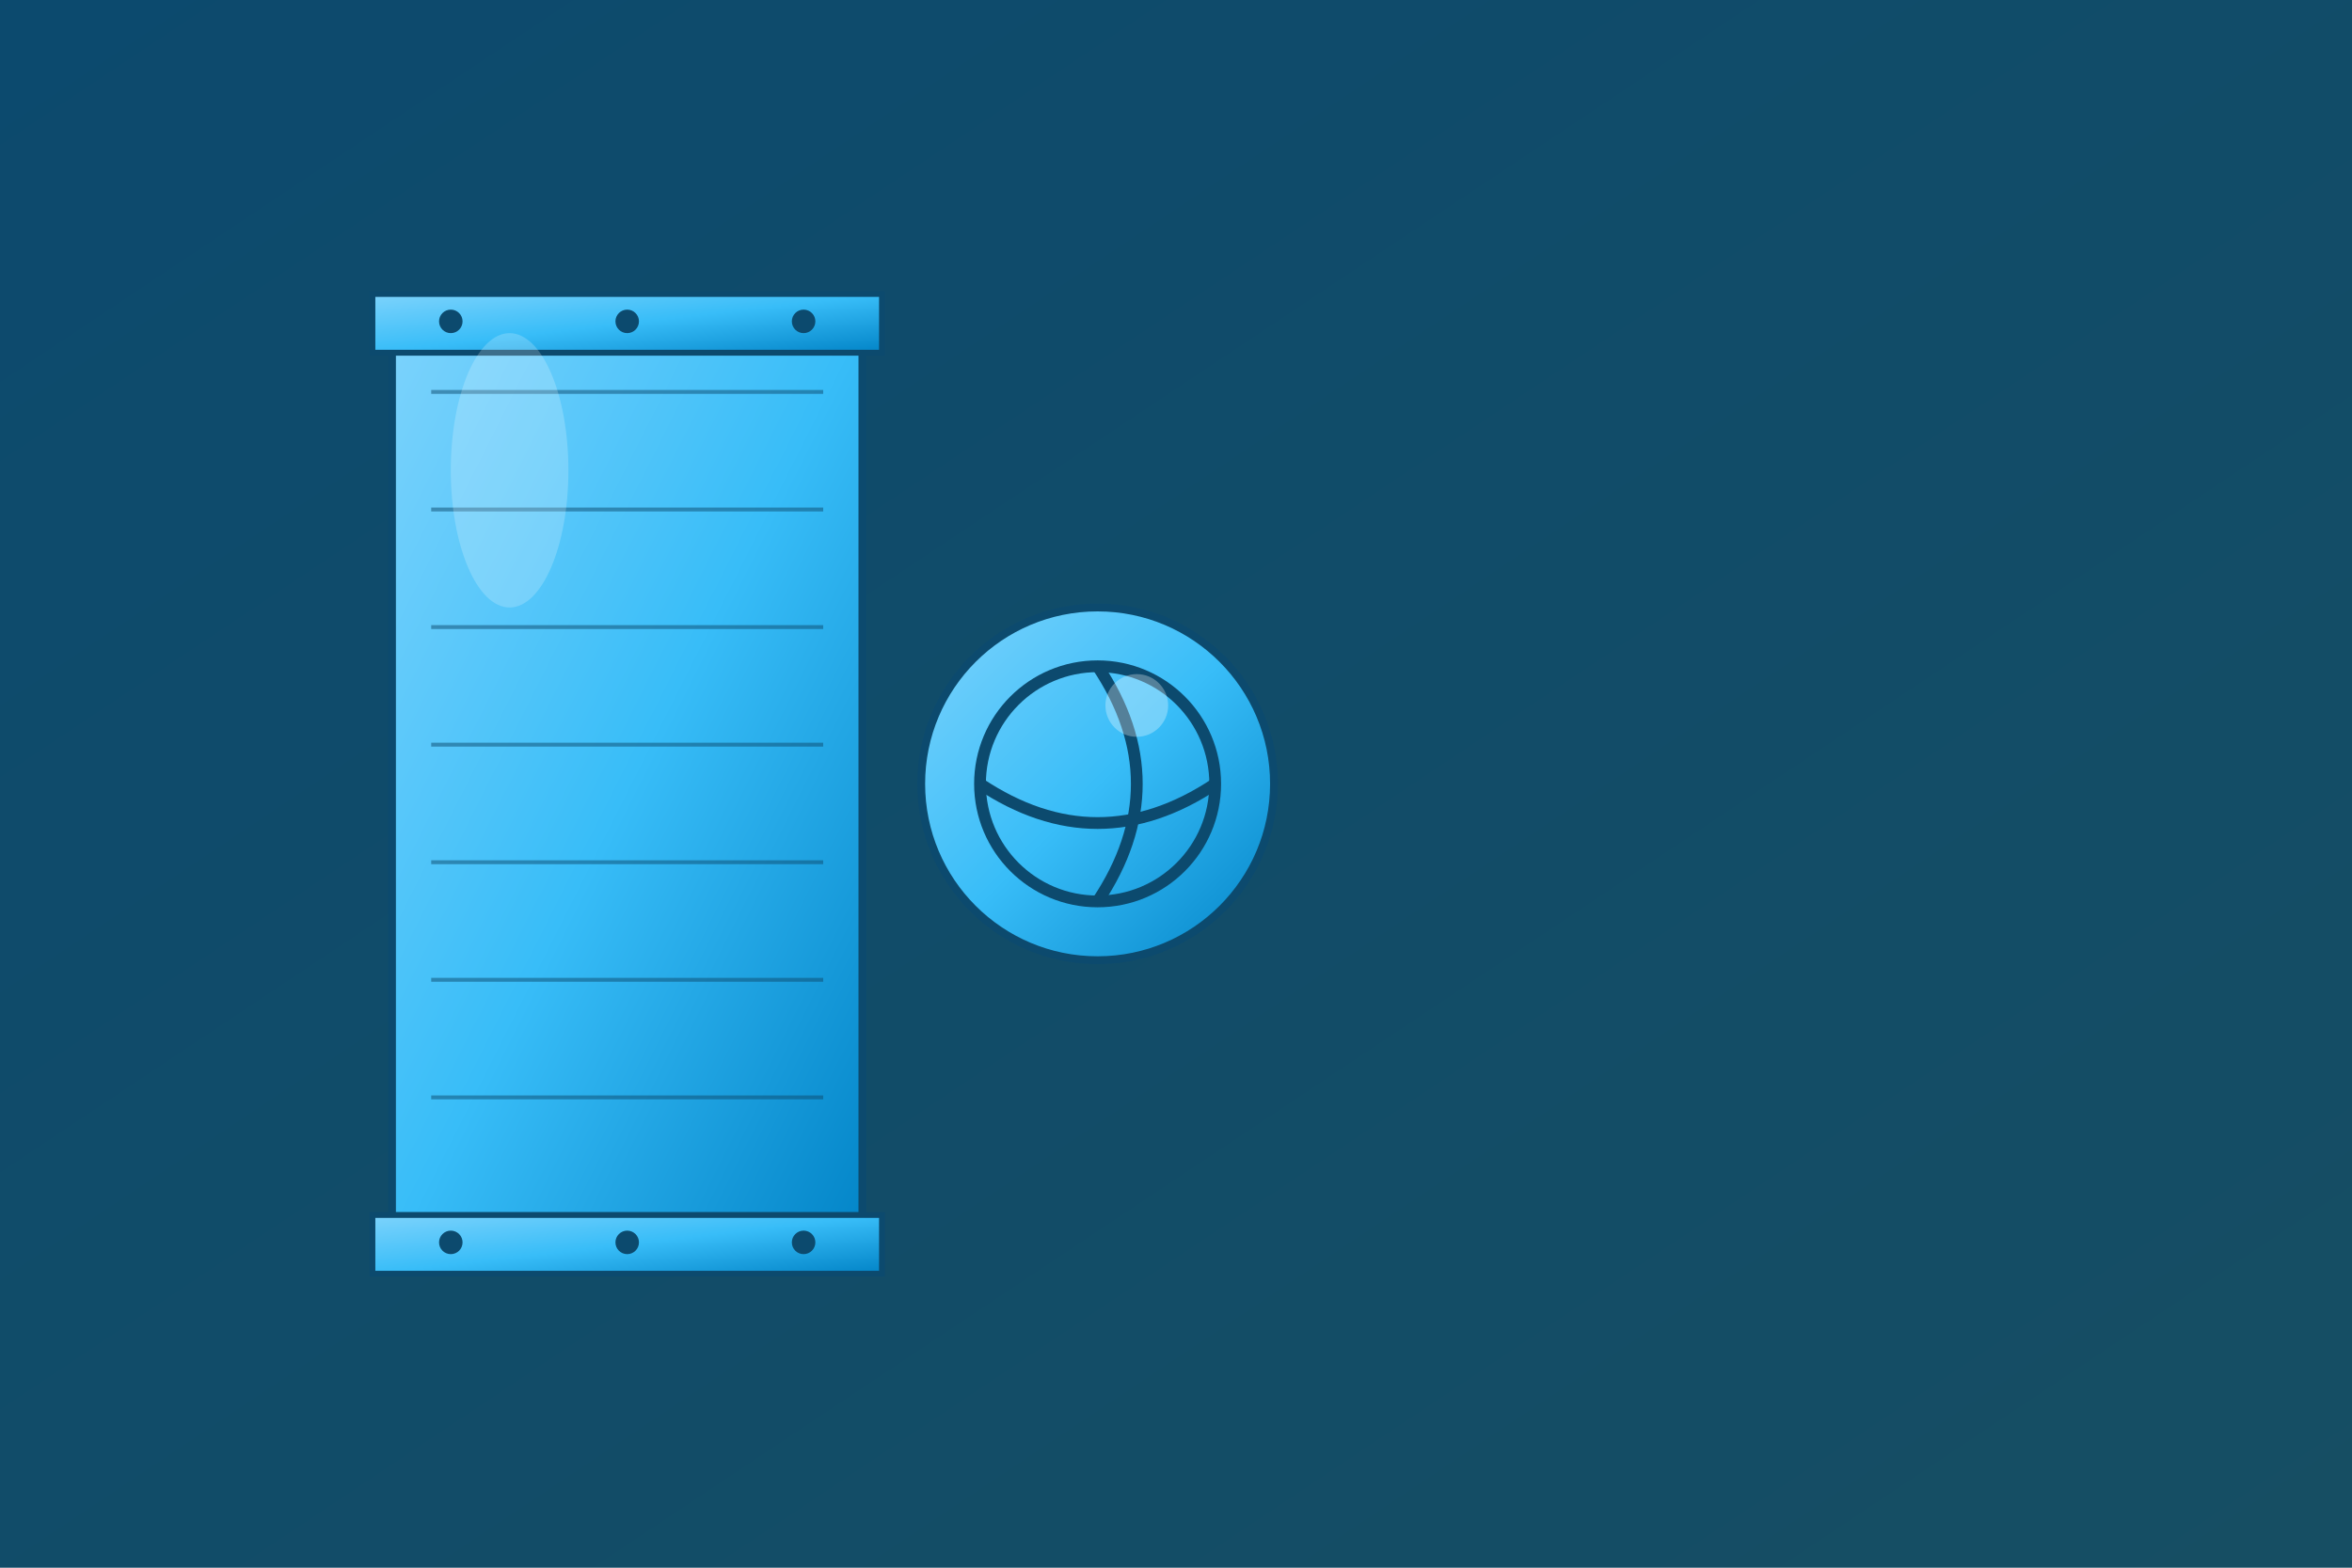
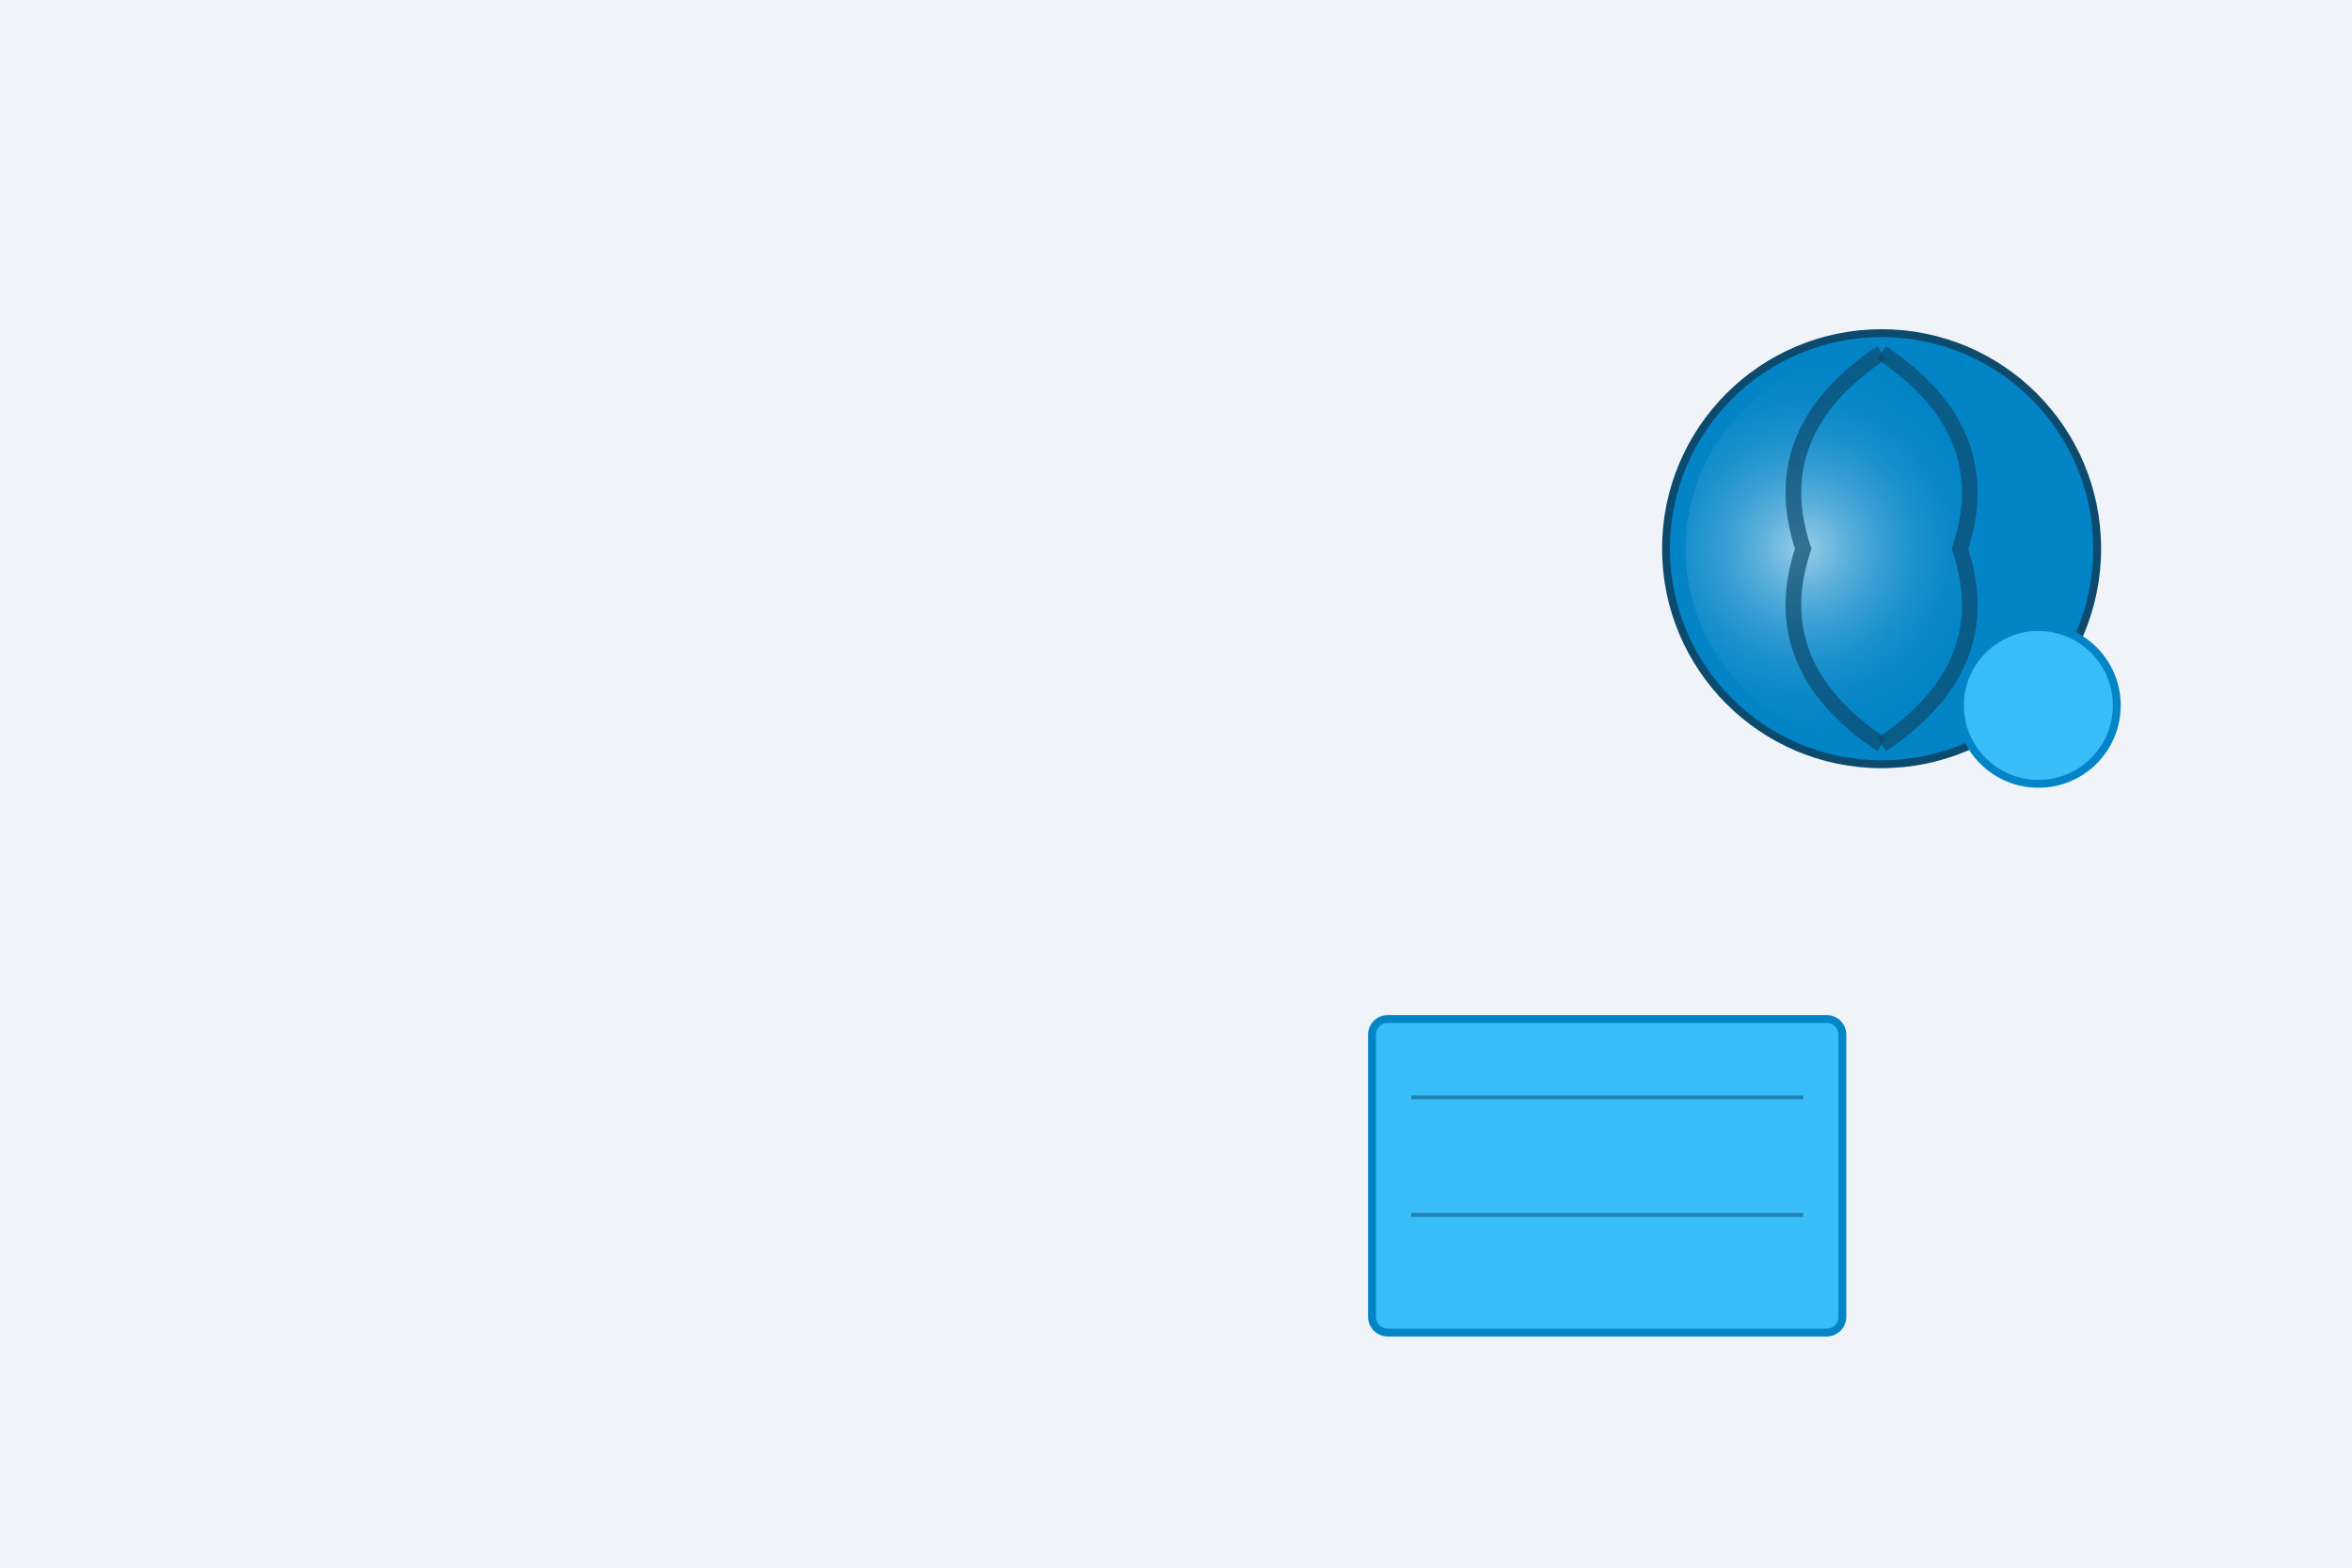
<svg xmlns="http://www.w3.org/2000/svg" viewBox="0 0 600 400">
+   <rect width="600" height="400" fill="#f0f4f8" />
  <defs>
-     <linearGradient id="bgGrad2" x1="0%" y1="0%" x2="100%" y2="100%">
-       <stop offset="0%" style="stop-color:#0c4a6e;stop-opacity:1" />
-       <stop offset="100%" style="stop-color:#164e63;stop-opacity:1" />
-     </linearGradient>
-     <linearGradient id="metalBlue" x1="0%" y1="0%" x2="100%" y2="100%">
-       <stop offset="0%" style="stop-color:#7dd3fc;stop-opacity:1" />
-       <stop offset="50%" style="stop-color:#38bdf8;stop-opacity:1" />
-       <stop offset="100%" style="stop-color:#0284c7;stop-opacity:1" />
-     </linearGradient>
+     <radialGradient id="v1" cx="30%">
+       <stop offset="0%" style="stop-color:#fff;stop-opacity:.6" />
+       <stop offset="100%" style="stop-color:#0284c7;stop-opacity:0" />
+     </radialGradient>
  </defs>
-   <rect width="600" height="400" fill="url(#bgGrad2)" />
-   <rect x="100" y="80" width="120" height="240" fill="url(#metalBlue)" stroke="#0c4a6e" stroke-width="2" rx="8" />
-   <line x1="110" y1="100" x2="210" y2="100" stroke="#0c4a6e" stroke-width="1" opacity="0.5" />
-   <line x1="110" y1="130" x2="210" y2="130" stroke="#0c4a6e" stroke-width="1" opacity="0.5" />
-   <line x1="110" y1="160" x2="210" y2="160" stroke="#0c4a6e" stroke-width="1" opacity="0.5" />
-   <line x1="110" y1="190" x2="210" y2="190" stroke="#0c4a6e" stroke-width="1" opacity="0.5" />
-   <line x1="110" y1="220" x2="210" y2="220" stroke="#0c4a6e" stroke-width="1" opacity="0.5" />
-   <line x1="110" y1="250" x2="210" y2="250" stroke="#0c4a6e" stroke-width="1" opacity="0.5" />
-   <line x1="110" y1="280" x2="210" y2="280" stroke="#0c4a6e" stroke-width="1" opacity="0.5" />
-   <circle cx="280" cy="200" r="45" fill="url(#metalBlue)" stroke="#0c4a6e" stroke-width="2" />
-   <circle cx="280" cy="200" r="30" fill="none" stroke="#0c4a6e" stroke-width="3" />
-   <path d="M 280 170 Q 300 200 280 230" stroke="#0c4a6e" stroke-width="3" fill="none" />
-   <path d="M 250 200 Q 280 220 310 200" stroke="#0c4a6e" stroke-width="3" fill="none" />
-   <rect x="95" y="75" width="130" height="15" fill="url(#metalBlue)" stroke="#0c4a6e" stroke-width="1.5" />
-   <rect x="95" y="310" width="130" height="15" fill="url(#metalBlue)" stroke="#0c4a6e" stroke-width="1.5" />
-   <circle cx="115" cy="82" r="3" fill="#0c4a6e" />
-   <circle cx="160" cy="82" r="3" fill="#0c4a6e" />
-   <circle cx="205" cy="82" r="3" fill="#0c4a6e" />
-   <circle cx="115" cy="317" r="3" fill="#0c4a6e" />
-   <circle cx="160" cy="317" r="3" fill="#0c4a6e" />
-   <circle cx="205" cy="317" r="3" fill="#0c4a6e" />
-   <ellipse cx="130" cy="120" rx="15" ry="35" fill="#ffffff" opacity="0.2" />
-   <circle cx="290" cy="180" r="8" fill="#ffffff" opacity="0.3" />
+   <circle cx="480" cy="140" r="55" fill="#0284c7" stroke="#0c4a6e" stroke-width="2" />
+   <circle cx="480" cy="140" r="50" fill="url(#v1)" />
+   <path d="M 480 90 Q 510 110 500 140 Q 510 170 480 190" fill="none" stroke="#0c4a6e" stroke-width="4" opacity="0.7" />
+   <path d="M 480 90 Q 450 110 460 140 Q 450 170 480 190" fill="none" stroke="#0c4a6e" stroke-width="4" opacity="0.7" />
+   <rect x="350" y="260" width="120" height="80" fill="#38bdf8" stroke="#0284c7" stroke-width="2" rx="4" />
+   <line x1="360" y1="280" x2="460" y2="280" stroke="#0c4a6e" stroke-width="1" opacity="0.5" />
+   <line x1="360" y1="310" x2="460" y2="310" stroke="#0c4a6e" stroke-width="1" opacity="0.5" />
+   <circle cx="520" cy="180" r="20" fill="#38bdf8" stroke="#0284c7" stroke-width="2" />
</svg>
